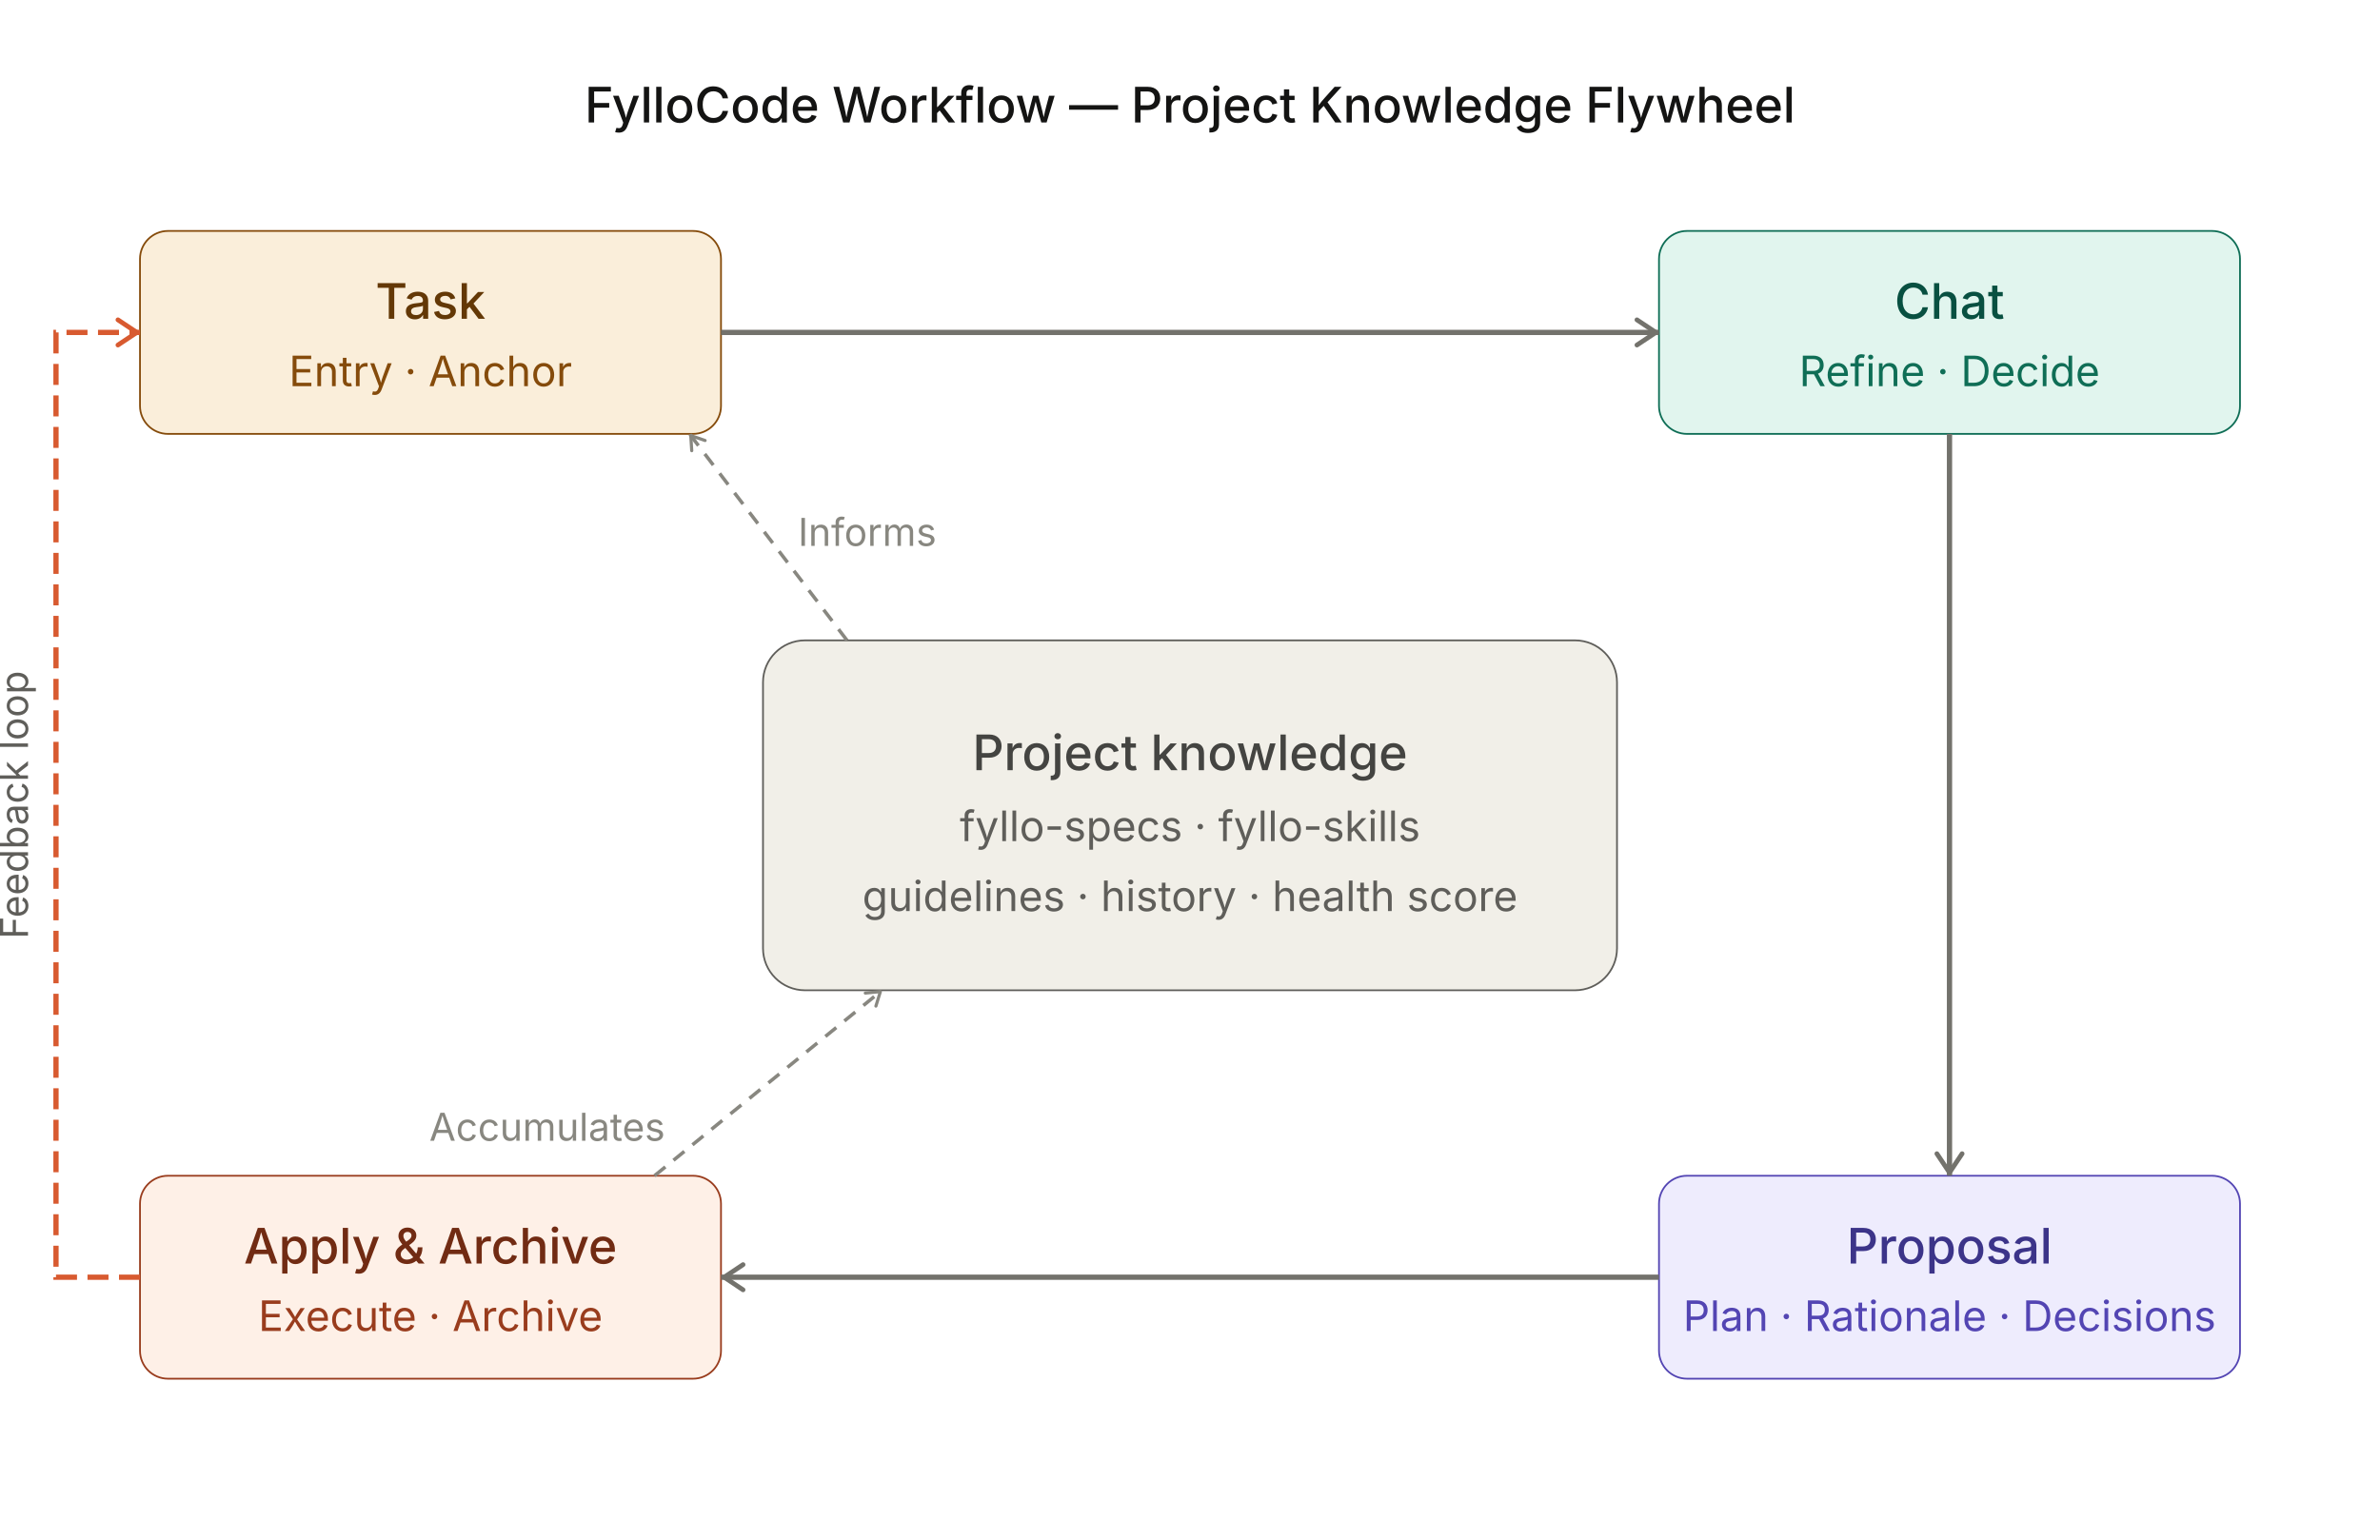
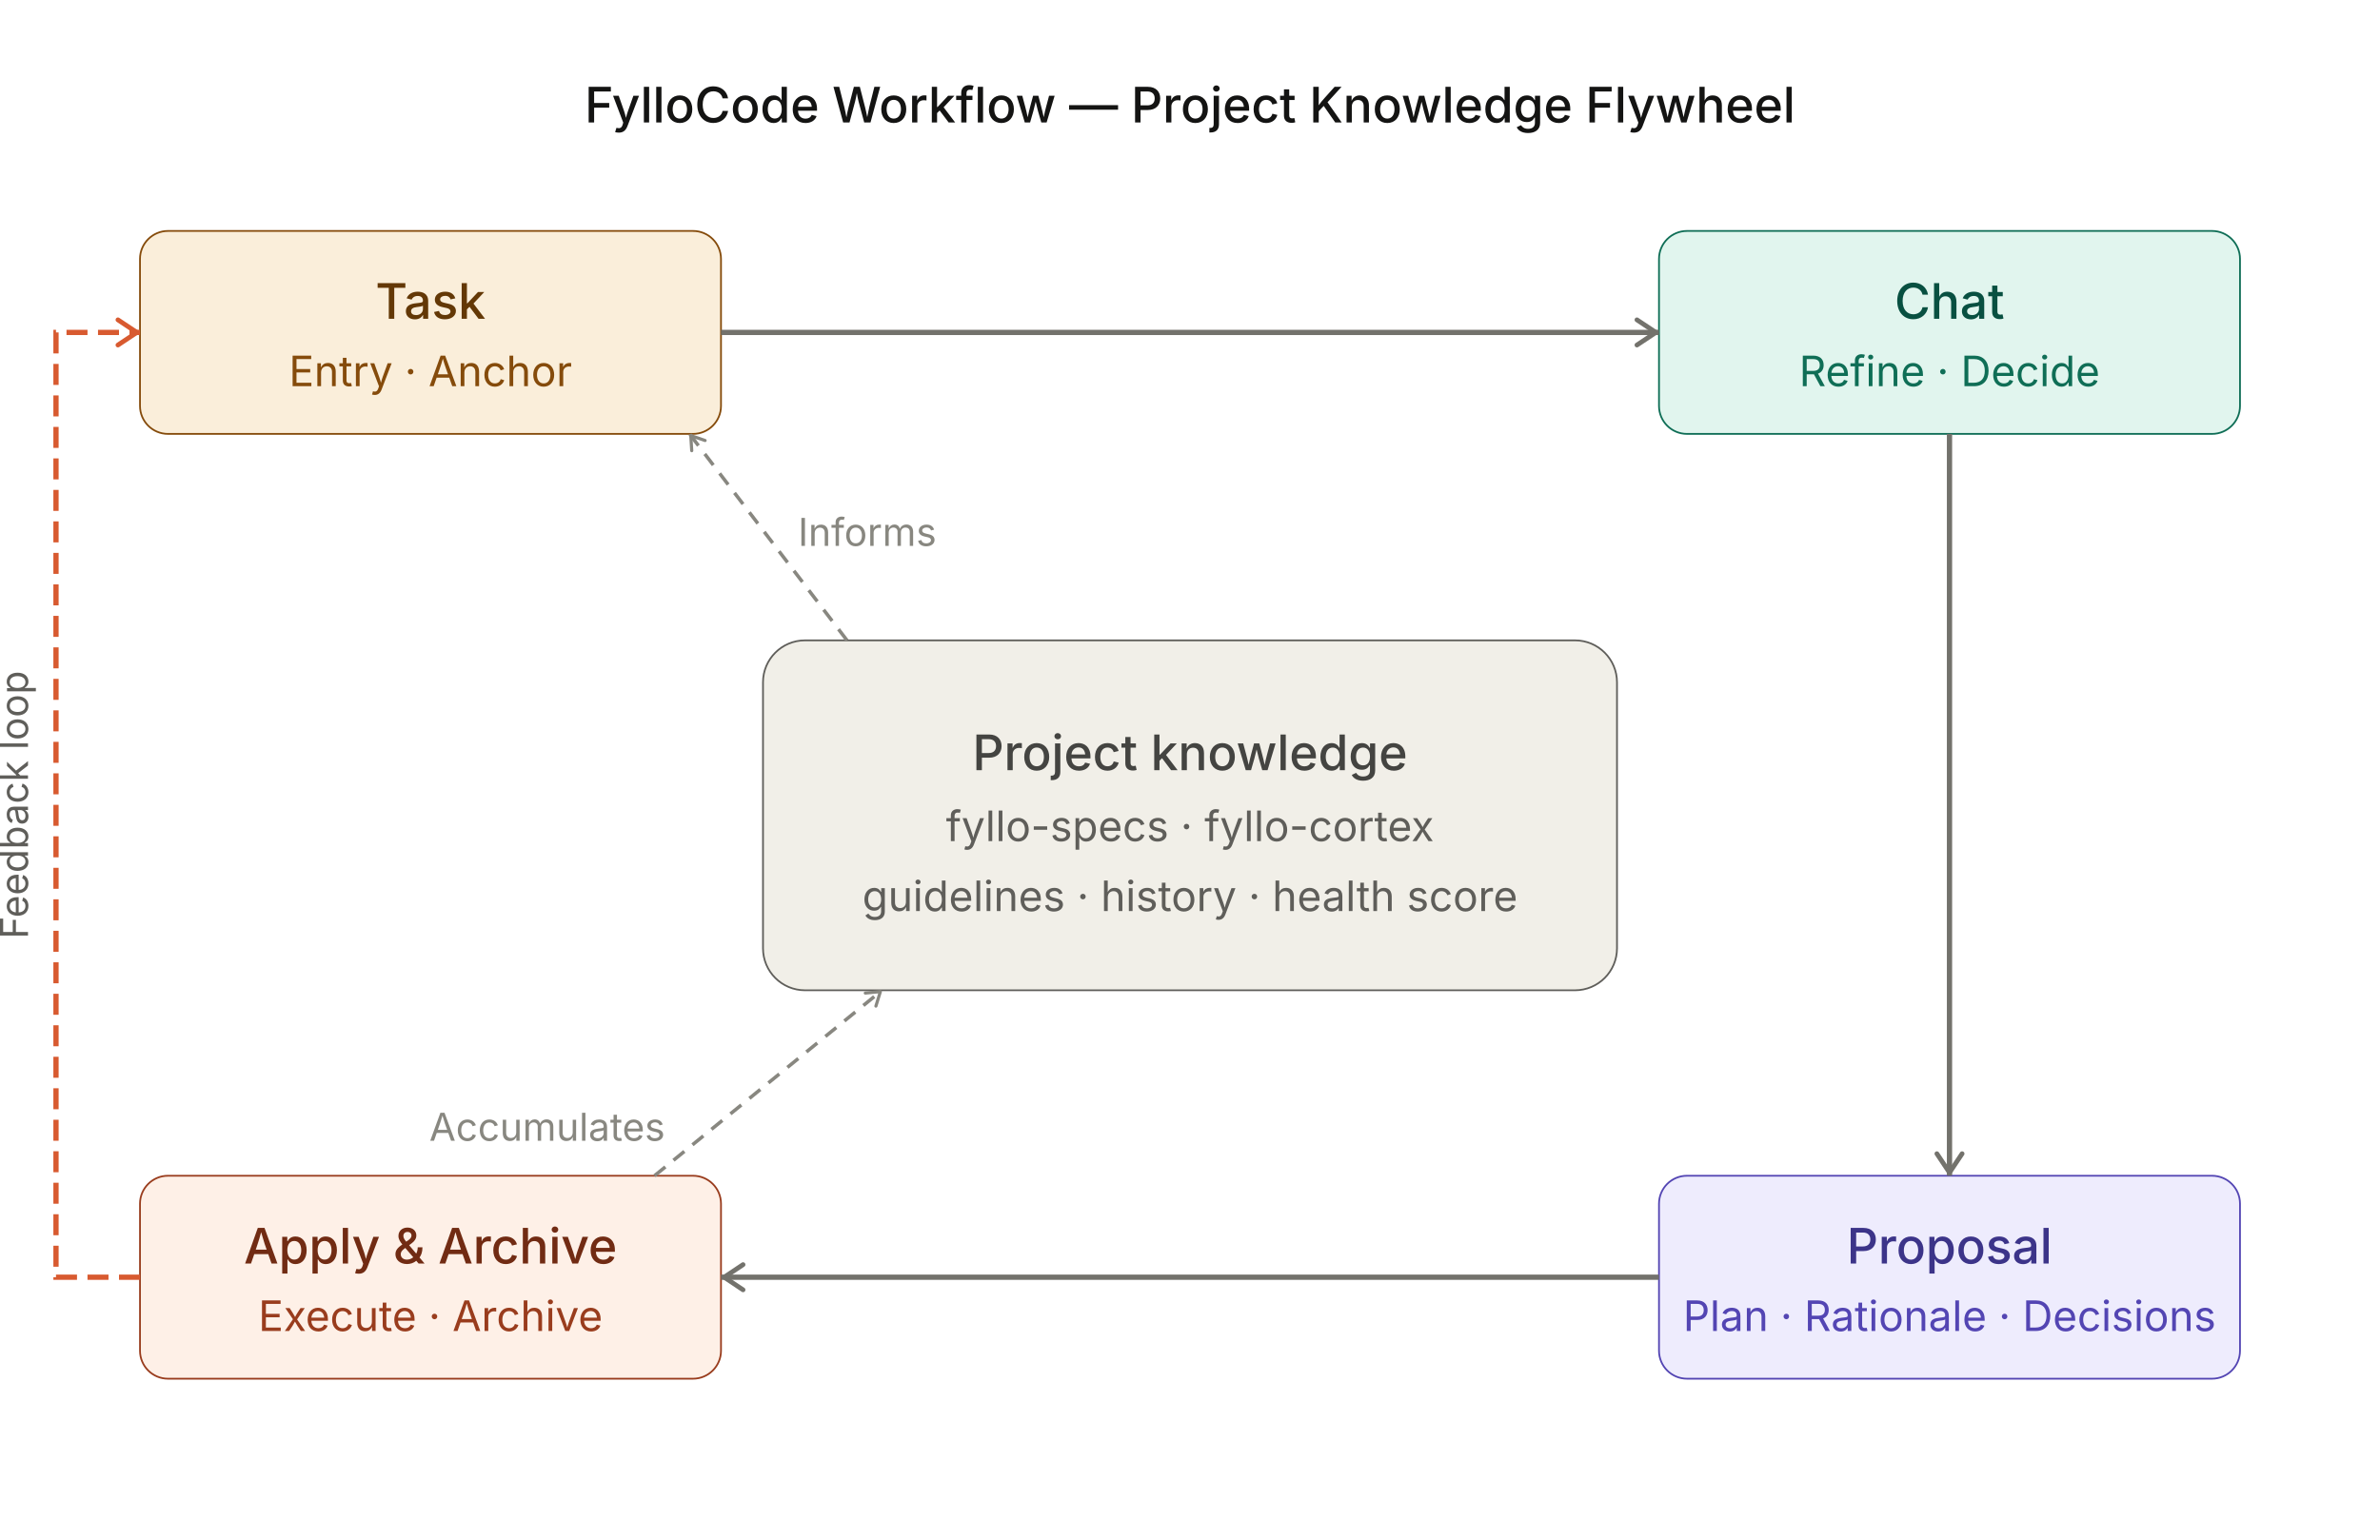
<svg xmlns="http://www.w3.org/2000/svg" width="100%" viewBox="0 0 680 440" role="img">
  <defs>
    <marker id="arr-a" viewBox="0 0 10 10" refX="9" refY="5" markerWidth="6" markerHeight="6" orient="auto-start-reverse">
      <path d="M2 1 L8 5 L2 9" fill="none" stroke="#73726C" stroke-width="1.5" stroke-linecap="round" stroke-linejoin="round" />
    </marker>
    <marker id="arr-b" viewBox="0 0 10 10" refX="9" refY="5" markerWidth="6" markerHeight="6" orient="auto-start-reverse">
      <path d="M2 1 L8 5 L2 9" fill="none" stroke="#D85A30" stroke-width="1.5" stroke-linecap="round" stroke-linejoin="round" />
    </marker>
    <marker id="arr-c" viewBox="0 0 10 10" refX="9" refY="5" markerWidth="6" markerHeight="6" orient="auto-start-reverse">
      <path d="M2 1 L8 5 L2 9" fill="none" stroke="#888780" stroke-width="1.5" stroke-linecap="round" stroke-linejoin="round" />
    </marker>
  </defs>
  <text x="340" y="35" text-anchor="middle" font-family="-apple-system,'Segoe UI',sans-serif" font-size="14" font-weight="500" fill="#141413">FylloCode Workflow — Project Knowledge Flywheel</text>
  <rect x="40" y="66" width="166" height="58" rx="8" fill="#FAEEDA" stroke="#854B0B" stroke-width="0.5" />
  <text x="123" y="86" text-anchor="middle" dominant-baseline="central" font-family="-apple-system,'Segoe UI',sans-serif" font-size="14" font-weight="500" fill="#633806">Task</text>
  <text x="123" y="106" text-anchor="middle" dominant-baseline="central" font-family="-apple-system,'Segoe UI',sans-serif" font-size="12" fill="#854B0B">Entry · Anchor</text>
  <rect x="474" y="66" width="166" height="58" rx="8" fill="#E1F5EE" stroke="#0F6E56" stroke-width="0.5" />
  <text x="557" y="86" text-anchor="middle" dominant-baseline="central" font-family="-apple-system,'Segoe UI',sans-serif" font-size="14" font-weight="500" fill="#085041">Chat</text>
  <text x="557" y="106" text-anchor="middle" dominant-baseline="central" font-family="-apple-system,'Segoe UI',sans-serif" font-size="12" fill="#0F6E56">Refine · Decide</text>
  <rect x="474" y="336" width="166" height="58" rx="8" fill="#EEECFD" stroke="#5345B3" stroke-width="0.5" />
  <text x="557" y="356" text-anchor="middle" dominant-baseline="central" font-family="-apple-system,'Segoe UI',sans-serif" font-size="14" font-weight="500" fill="#3C3489">Proposal</text>
  <text x="557" y="376" text-anchor="middle" dominant-baseline="central" font-family="-apple-system,'Segoe UI',sans-serif" font-size="12" fill="#5345B3">Plan · Rationale · Decisions</text>
  <rect x="40" y="336" width="166" height="58" rx="8" fill="#FEF0E7" stroke="#993C1D" stroke-width="0.5" />
  <text x="123" y="356" text-anchor="middle" dominant-baseline="central" font-family="-apple-system,'Segoe UI',sans-serif" font-size="14" font-weight="500" fill="#712B13">Apply &amp; Archive</text>
  <text x="123" y="376" text-anchor="middle" dominant-baseline="central" font-family="-apple-system,'Segoe UI',sans-serif" font-size="12" fill="#993C1D">Execute · Archive</text>
  <rect x="218" y="183" width="244" height="100" rx="12" fill="#F1EFE8" stroke="#5F5E5A" stroke-width="0.5" />
  <text x="340" y="215" text-anchor="middle" dominant-baseline="central" font-family="-apple-system,'Segoe UI',sans-serif" font-size="14" font-weight="500" fill="#444441">Project knowledge</text>
-   <text x="340" y="236" text-anchor="middle" dominant-baseline="central" font-family="-apple-system,'Segoe UI',sans-serif" font-size="12" fill="#5F5E5A">fyllo-specs · fyllo-skills</text>
+   <text x="340" y="236" text-anchor="middle" dominant-baseline="central" font-family="-apple-system,'Segoe UI',sans-serif" font-size="12" fill="#5F5E5A">fyllo-specs · fyllo-cortex</text>
  <text x="340" y="256" text-anchor="middle" dominant-baseline="central" font-family="-apple-system,'Segoe UI',sans-serif" font-size="12" fill="#5F5E5A">guidelines · history · health score</text>
  <line x1="206" y1="95" x2="474" y2="95" stroke="#73726C" stroke-width="1.5" marker-end="url(#arr-a)" />
  <line x1="557" y1="124" x2="557" y2="336" stroke="#73726C" stroke-width="1.5" marker-end="url(#arr-a)" />
  <line x1="474" y1="365" x2="206" y2="365" stroke="#73726C" stroke-width="1.5" marker-end="url(#arr-a)" />
  <path d="M 40,365 L 16,365 L 16,95 L 40,95" fill="none" stroke="#D85A30" stroke-width="1.5" stroke-dasharray="6 3" marker-end="url(#arr-b)" />
  <text x="8" y="230" text-anchor="middle" transform="rotate(-90, 8, 230)" font-family="-apple-system,'Segoe UI',sans-serif" font-size="11" fill="#5F5E5A">Feedback loop</text>
  <path d="M 187,336 L 252,283" fill="none" stroke="#888780" stroke-width="1" stroke-dasharray="4 3" marker-end="url(#arr-c)" />
  <text x="190" y="326" text-anchor="end" font-family="-apple-system,'Segoe UI',sans-serif" font-size="11" fill="#888780">Accumulates</text>
  <path d="M 242,183 L 197,124" fill="none" stroke="#888780" stroke-width="1" stroke-dasharray="4 3" marker-end="url(#arr-c)" />
  <text x="228" y="156" text-anchor="start" font-family="-apple-system,'Segoe UI',sans-serif" font-size="11" fill="#888780">Informs</text>
</svg>
